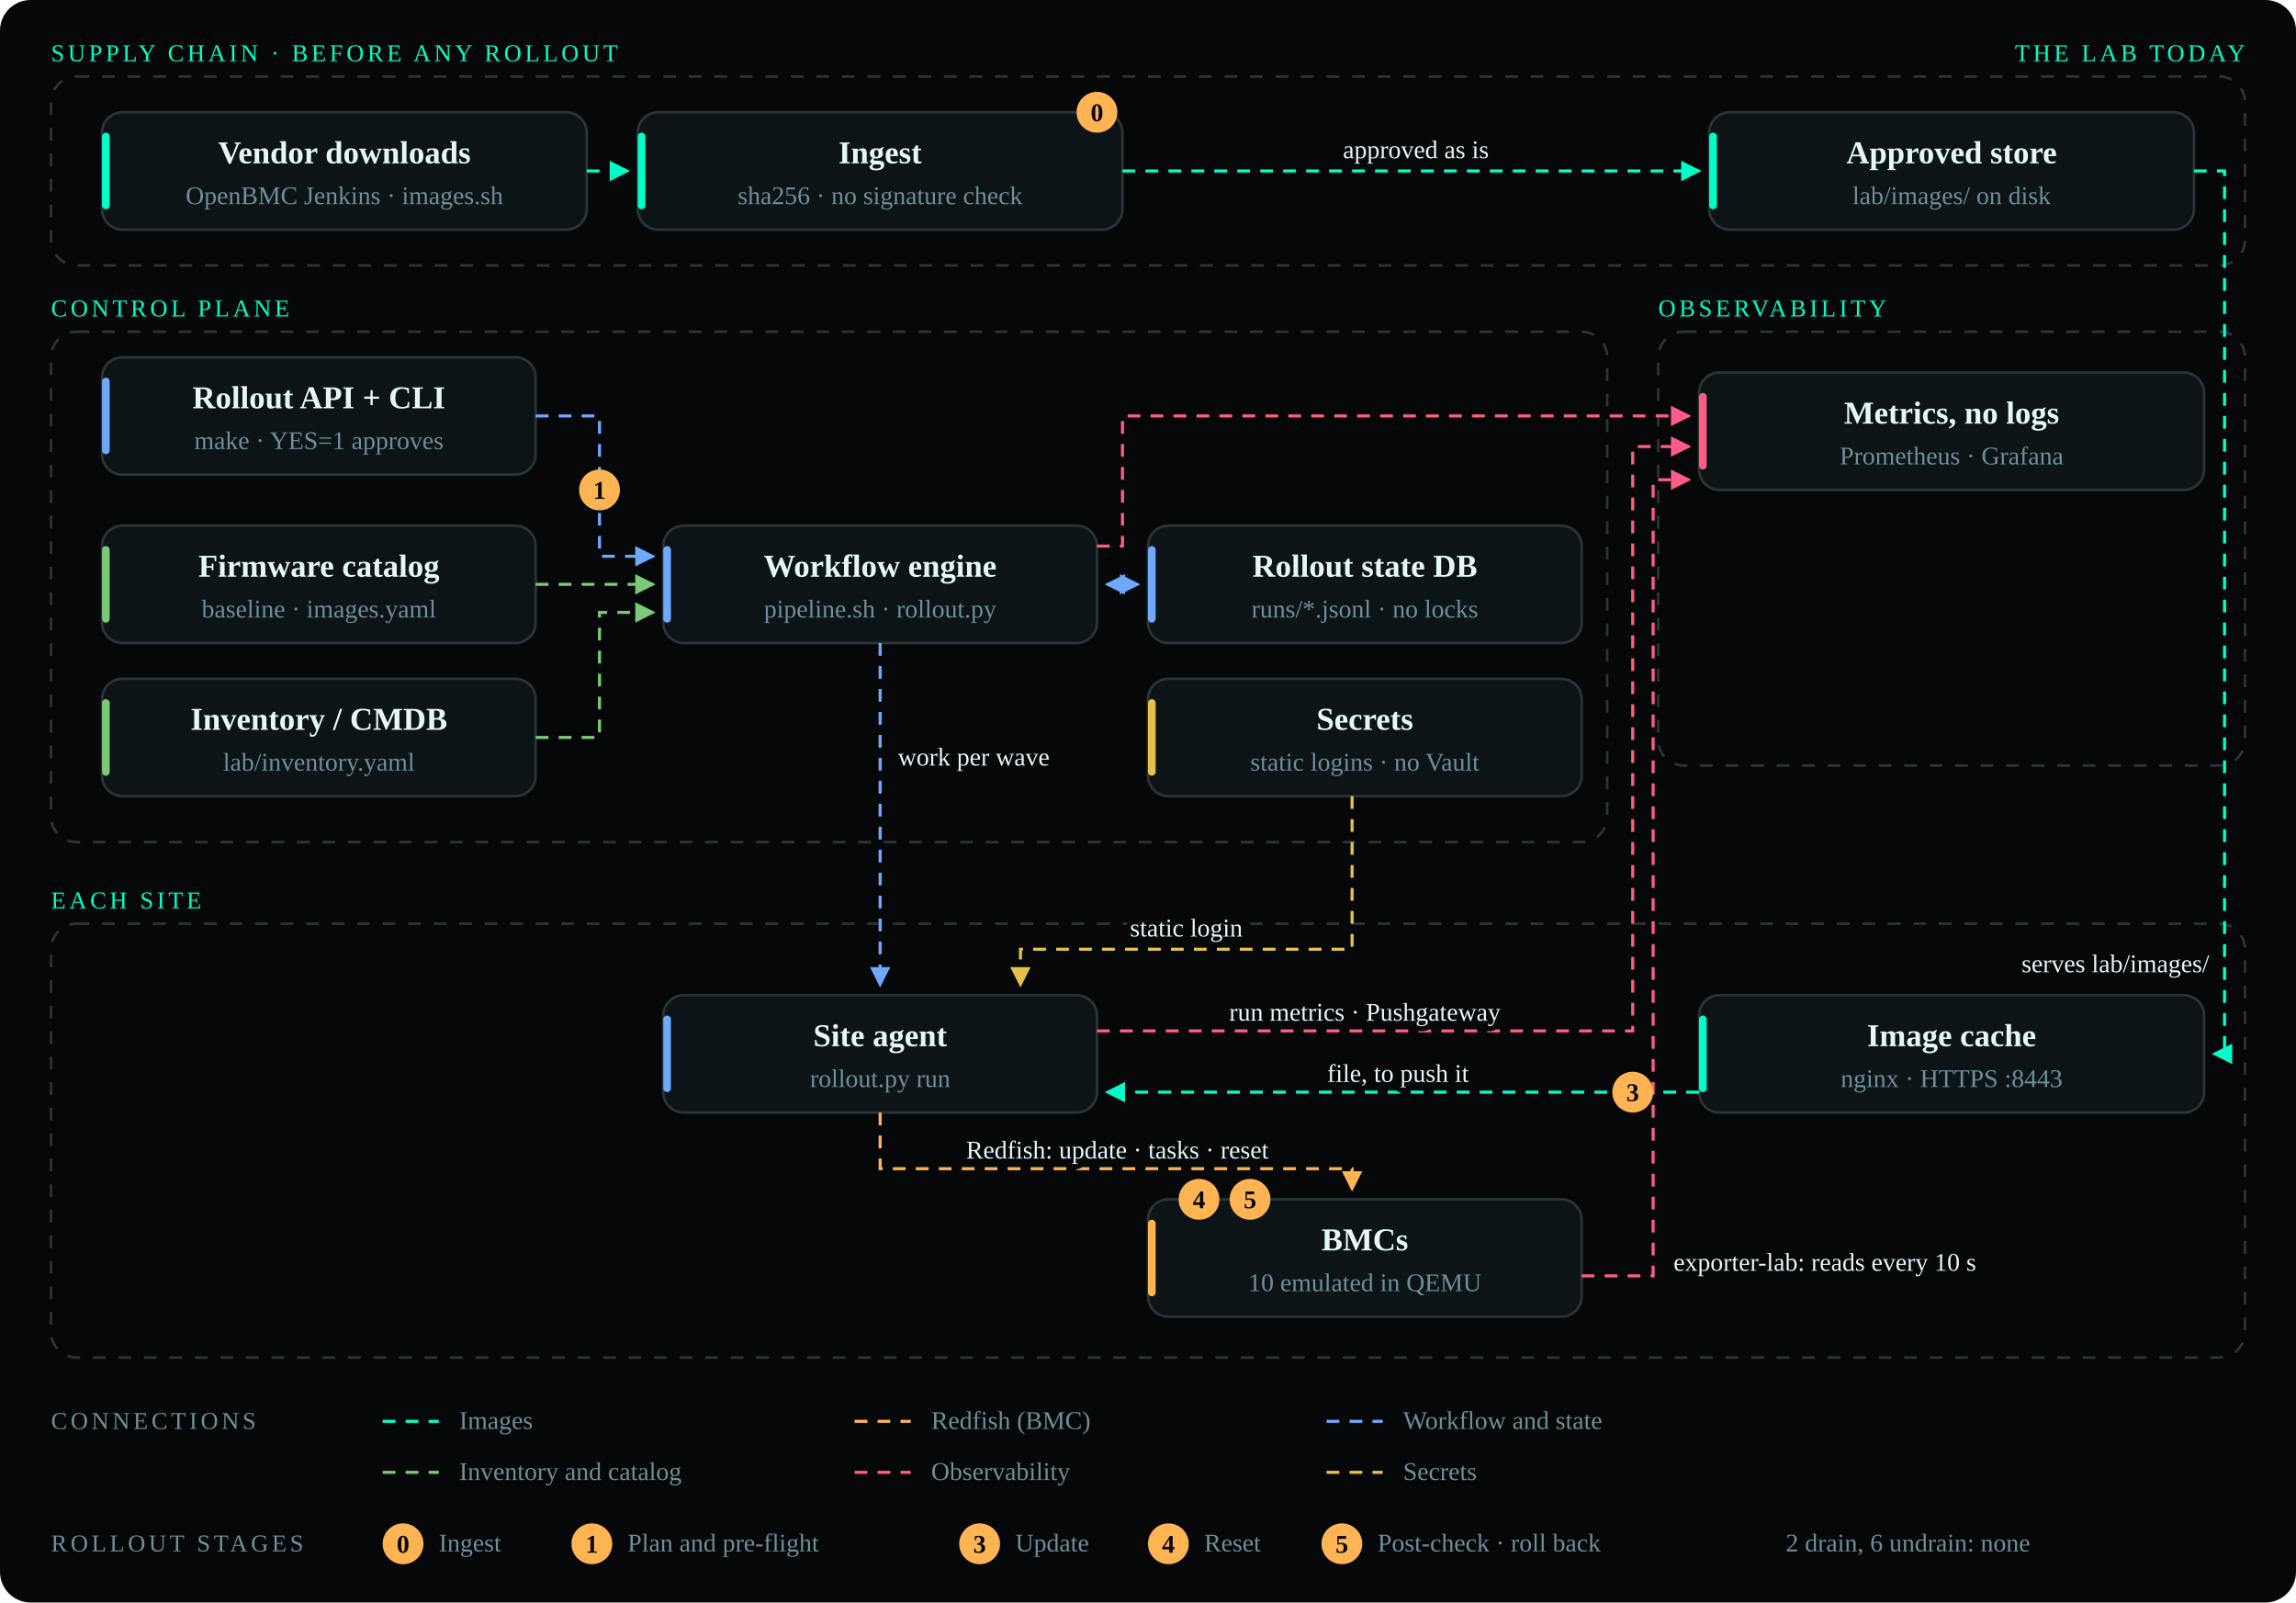
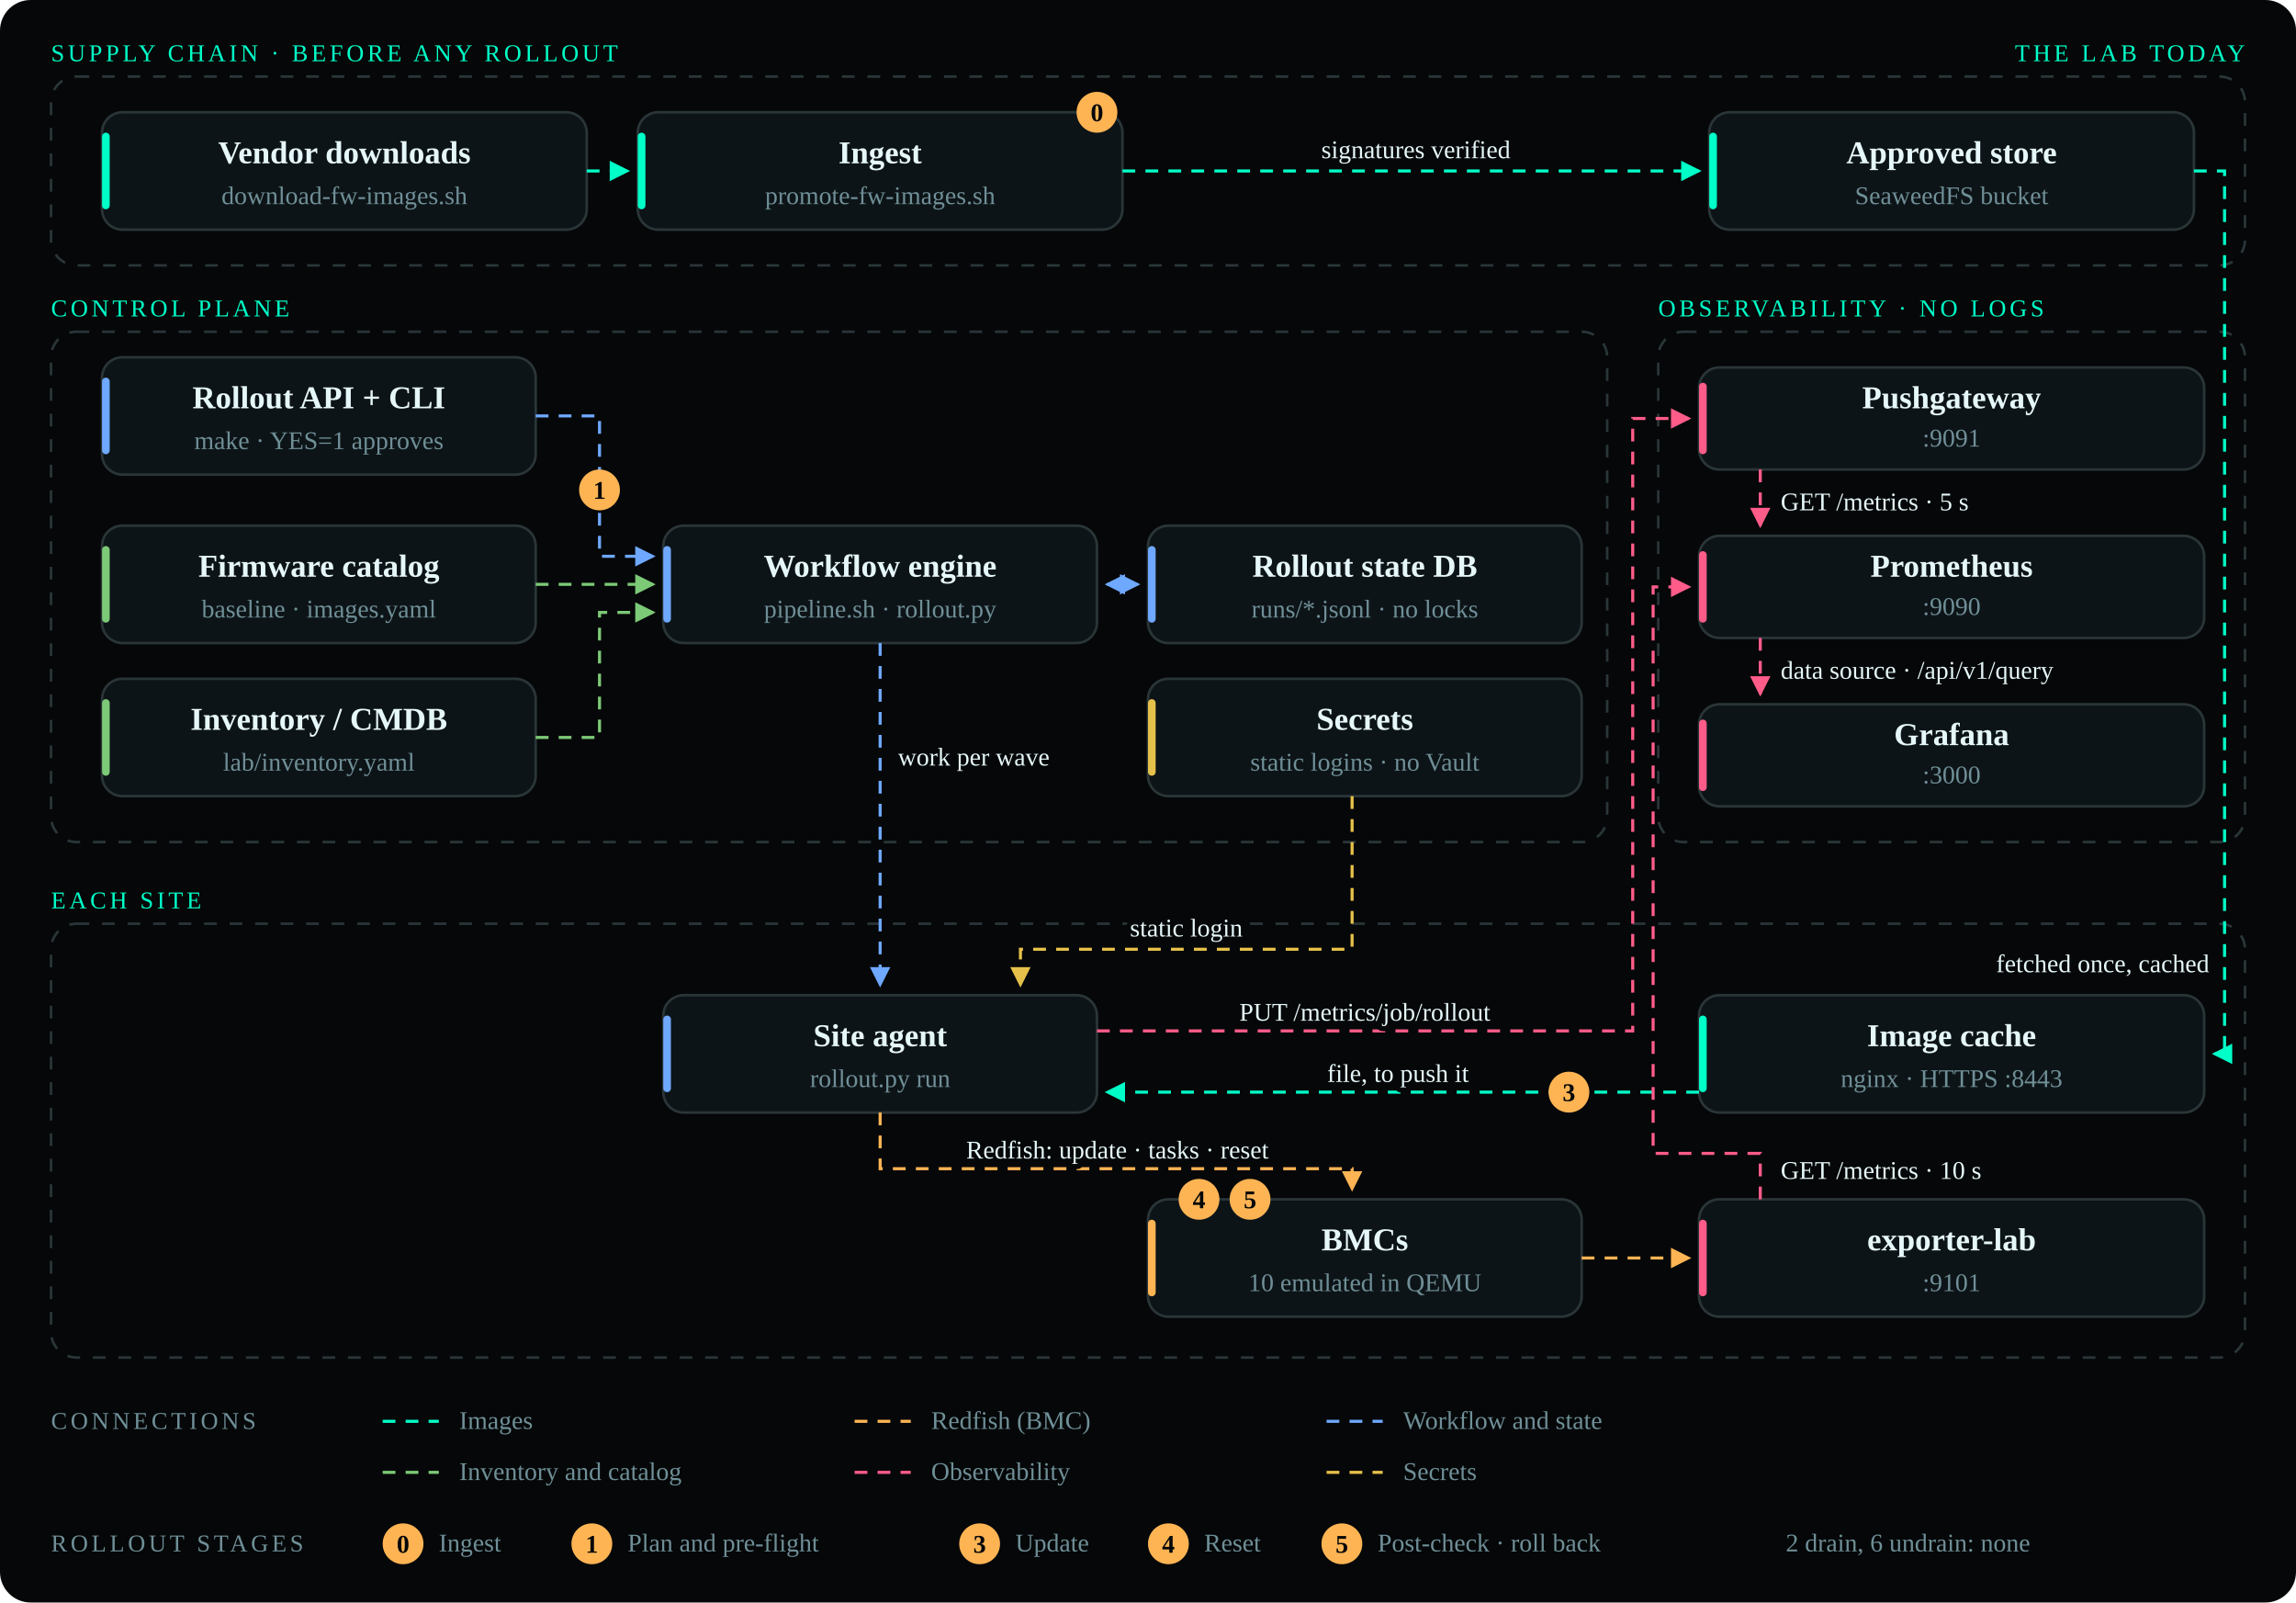
- <svg xmlns="http://www.w3.org/2000/svg" viewBox="0 0 900 628" role="img" aria-label="The lab today, drawn on the production firmware-update system's layout: only what the lab implements is drawn, each part where the production system has it. Supply chain: lab/images.sh downloads the two newest GB200 NVL builds from OpenBMC's Jenkins, records each package's sha256, with no signature check, and approves the newer as is into lab/images/, the approved store. Control plane: the make targets are the API and CLI, YES=1 the approval; pipeline.sh and rollout.py are the workflow engine, reading the firmware catalog, baseline.yaml and images.yaml, and lab/inventory.yaml; the run records, runs/*.jsonl, are the rollout state, without host locks; the BMC logins are static, OpenBMC's public default set in the Makefile; no Vault. Each site: rollout.py run is the site agent; it fetches each image from the image cache, nginx over HTTPS on port 8443 serving lab/images/, and pushes it to the BMCs, ten emulated in QEMU, with update, tasks and reset over Redfish. Observability: rollout.py pushes every run's metrics to the Pushgateway, exporter-lab reads every BMC over Redfish every 10 seconds, Prometheus scrapes both and Grafana shows them; no logs. Numbered badges mark where each rollout stage happens: 0 ingest, 1 plan and pre-flight, 3 update, a push, then 4 reset and 5 post-check, with the rollback when it fails, at the BMCs; 2 drain and 6 undrain need a scheduler, which the lab doesn't have.">
+ <svg xmlns="http://www.w3.org/2000/svg" viewBox="0 0 900 628" role="img" aria-label="The lab today, drawn on the production firmware-update system's layout: only what the lab implements is drawn, each part where the production system has it. Supply chain: lab/download-fw-images.sh downloads the two newest GB200 NVL builds from OpenBMC's Jenkins; lab/promote-fw-images.sh checks each package's signatures against OpenBMC's development key pinned in the repository, records its sha256, and approves the newer as is; uploads both into the approved store, a SeaweedFS bucket that keeps the only copy and allows reads only, and deletes its downloads. Control plane: the make targets are the API and CLI, YES=1 the approval; pipeline.sh and rollout.py are the workflow engine, reading the firmware catalog, baseline.yaml and images.yaml, and lab/inventory.yaml; the run records, runs/*.jsonl, are the rollout state, without host locks; the BMC logins are static, OpenBMC's public default set in the Makefile; no Vault. Each site: rollout.py run is the site agent; it fetches each image from the image cache, nginx over HTTPS on port 8443, which fetches it from the store once and caches it, and pushes it to the BMCs, ten emulated in QEMU, with update, tasks and reset over Redfish. Observability, metrics and no logs: rollout.py run pushes every run's metrics to the Pushgateway on port 9091, PUT /metrics/job/rollout; exporter-lab, poller.py exporter on port 9101 beside the BMCs, reads every BMC over Redfish every 10 seconds; Prometheus on port 9090 scrapes GET /metrics from the Pushgateway every 5 seconds and from exporter-lab every 10; Grafana on port 3000 has Prometheus as its data source and queries it on /api/v1/query. Numbered badges mark where each rollout stage happens: 0 ingest, 1 plan and pre-flight, 3 update, a push, then 4 reset and 5 post-check, with the rollback when it fails, at the BMCs; 2 drain and 6 undrain need a scheduler, which the lab doesn't have.">
  <style>
    .pl text { font-family: var(--mono, monospace); }
    .pl .bg { fill: var(--bg-deep, #050708); }
    .pl .box { fill: var(--surface, #0d1417); stroke: var(--line, #2a3538); }
    .pl .name { fill: var(--fg, #e6f7fa); font-size: 12.5px; font-weight: 600; }
    .pl .sub { fill: var(--dim, #6f8f97); font-size: 10px; }
    .pl .band { fill: var(--dim, #6f8f97); font-size: 9.5px; letter-spacing: .14em; }
    .pl .band.hi { fill: var(--teal, #00ffc8); }
    .pl .lbl { fill: var(--dim, #6f8f97); font-size: 10px; }
    .pl .cut { fill: none; stroke: var(--line, #2a3538); stroke-width: 1; stroke-dasharray: 5 5; }
    /* a connection in its service's colour */
    .pl .edge { fill: none; stroke-width: 1.2; stroke-dasharray: 5 4; }
    .pl .elabel { fill: var(--fg, #e6f7fa); font-size: 10px; paint-order: stroke; stroke: var(--bg-deep, #050708); stroke-width: 4px; stroke-linejoin: round; }
    .pl .badge circle { fill: var(--amber, #ffb454); }
    .pl .badge text { fill: var(--bg-deep, #050708); font-size: 10px; font-weight: 700; }
    .pl .g-img { stroke: #00ffc8; } .pl .bar.g-img { fill: #00ffc8; stroke: none; }
    .pl .g-rf { stroke: #ffb454; } .pl .bar.g-rf { fill: #ffb454; stroke: none; }
    .pl .g-wf { stroke: #6ea8ff; } .pl .bar.g-wf { fill: #6ea8ff; stroke: none; }
    .pl .g-inv { stroke: #7cc977; } .pl .bar.g-inv { fill: #7cc977; stroke: none; }
    .pl .g-obs { stroke: #ff5c8a; } .pl .bar.g-obs { fill: #ff5c8a; stroke: none; }
    .pl .g-sec { stroke: #e5c04a; } .pl .bar.g-sec { fill: #e5c04a; stroke: none; }
    /* motion: a connection's dashes run the way it points */
    @keyframes pl-flow { to { stroke-dashoffset: -18; } }
    .pl .edge { animation: pl-flow 1.2s linear infinite; }
    @media (prefers-reduced-motion: reduce) { .pl .edge { animation: none; } }
  </style>
  <defs>
    <marker id="pl-img" viewBox="0 0 8 8" refX="7" refY="4" markerWidth="8" markerHeight="8" markerUnits="userSpaceOnUse" orient="auto-start-reverse">
      <path d="M0 0 8 4 0 8z" style="fill: #00ffc8" />
    </marker>
    <marker id="pl-rf" viewBox="0 0 8 8" refX="7" refY="4" markerWidth="8" markerHeight="8" markerUnits="userSpaceOnUse" orient="auto-start-reverse">
      <path d="M0 0 8 4 0 8z" style="fill: #ffb454" />
    </marker>
    <marker id="pl-wf" viewBox="0 0 8 8" refX="7" refY="4" markerWidth="8" markerHeight="8" markerUnits="userSpaceOnUse" orient="auto-start-reverse">
      <path d="M0 0 8 4 0 8z" style="fill: #6ea8ff" />
    </marker>
    <marker id="pl-inv" viewBox="0 0 8 8" refX="7" refY="4" markerWidth="8" markerHeight="8" markerUnits="userSpaceOnUse" orient="auto-start-reverse">
      <path d="M0 0 8 4 0 8z" style="fill: #7cc977" />
    </marker>
    <marker id="pl-obs" viewBox="0 0 8 8" refX="7" refY="4" markerWidth="8" markerHeight="8" markerUnits="userSpaceOnUse" orient="auto-start-reverse">
      <path d="M0 0 8 4 0 8z" style="fill: #ff5c8a" />
    </marker>
    <marker id="pl-sec" viewBox="0 0 8 8" refX="7" refY="4" markerWidth="8" markerHeight="8" markerUnits="userSpaceOnUse" orient="auto-start-reverse">
      <path d="M0 0 8 4 0 8z" style="fill: #e5c04a" />
    </marker>
  </defs>
  <g class="pl">
    <rect class="bg" x="0" y="0" width="900" height="628" rx="12" />
    <text class="band hi" x="880" y="24" text-anchor="end">THE LAB TODAY</text>
    <text class="band hi" x="20" y="24">SUPPLY CHAIN · BEFORE ANY ROLLOUT</text>
    <rect class="cut" x="20" y="30" width="860" height="74" rx="10" />
    <rect class="box" x="40" y="44" width="190" height="46" rx="8" />
    <rect class="bar g-img" x="40" y="52" width="3" height="30" rx="1.5" />
    <text class="name" x="135" y="64" text-anchor="middle">Vendor downloads</text>
-     <text class="sub" x="135" y="80" text-anchor="middle">OpenBMC Jenkins · images.sh</text>
+     <text class="sub" x="135" y="80" text-anchor="middle">download-fw-images.sh</text>
    <rect class="box" x="250" y="44" width="190" height="46" rx="8" />
    <rect class="bar g-img" x="250" y="52" width="3" height="30" rx="1.5" />
    <text class="name" x="345" y="64" text-anchor="middle">Ingest</text>
-     <text class="sub" x="345" y="80" text-anchor="middle">sha256 · no signature check</text>
+     <text class="sub" x="345" y="80" text-anchor="middle">promote-fw-images.sh</text>
    <rect class="box" x="670" y="44" width="190" height="46" rx="8" />
    <rect class="bar g-img" x="670" y="52" width="3" height="30" rx="1.5" />
    <text class="name" x="765" y="64" text-anchor="middle">Approved store</text>
-     <text class="sub" x="765" y="80" text-anchor="middle">lab/images/ on disk</text>
+     <text class="sub" x="765" y="80" text-anchor="middle">SeaweedFS bucket</text>
    <path class="edge g-img" d="M230 67H246" marker-end="url(#pl-img)" />
    <path class="edge g-img" d="M440 67H666" marker-end="url(#pl-img)" />
-     <text class="elabel" x="555" y="62" text-anchor="middle">approved as is</text>
+     <text class="elabel" x="555" y="62" text-anchor="middle">signatures verified</text>
    <text class="band hi" x="20" y="124">CONTROL PLANE</text>
    <rect class="cut" x="20" y="130" width="610" height="200" rx="10" />
    <rect class="box" x="40" y="140" width="170" height="46" rx="8" />
    <rect class="bar g-wf" x="40" y="148" width="3" height="30" rx="1.5" />
    <text class="name" x="125" y="160" text-anchor="middle">Rollout API + CLI</text>
    <text class="sub" x="125" y="176" text-anchor="middle">make · YES=1 approves</text>
    <rect class="box" x="40" y="206" width="170" height="46" rx="8" />
    <rect class="bar g-inv" x="40" y="214" width="3" height="30" rx="1.5" />
    <text class="name" x="125" y="226" text-anchor="middle">Firmware catalog</text>
    <text class="sub" x="125" y="242" text-anchor="middle">baseline · images.yaml</text>
    <rect class="box" x="40" y="266" width="170" height="46" rx="8" />
    <rect class="bar g-inv" x="40" y="274" width="3" height="30" rx="1.5" />
    <text class="name" x="125" y="286" text-anchor="middle">Inventory / CMDB</text>
    <text class="sub" x="125" y="302" text-anchor="middle">lab/inventory.yaml</text>
    <rect class="box" x="260" y="206" width="170" height="46" rx="8" />
    <rect class="bar g-wf" x="260" y="214" width="3" height="30" rx="1.5" />
    <text class="name" x="345" y="226" text-anchor="middle">Workflow engine</text>
    <text class="sub" x="345" y="242" text-anchor="middle">pipeline.sh · rollout.py</text>
    <rect class="box" x="450" y="206" width="170" height="46" rx="8" />
    <rect class="bar g-wf" x="450" y="214" width="3" height="30" rx="1.5" />
    <text class="name" x="535" y="226" text-anchor="middle">Rollout state DB</text>
    <text class="sub" x="535" y="242" text-anchor="middle">runs/*.jsonl · no locks</text>
    <rect class="box" x="450" y="266" width="170" height="46" rx="8" />
    <rect class="bar g-sec" x="450" y="274" width="3" height="30" rx="1.5" />
    <text class="name" x="535" y="286" text-anchor="middle">Secrets</text>
    <text class="sub" x="535" y="302" text-anchor="middle">static logins · no Vault</text>
    <path class="edge g-wf" d="M210 163H235V218H256" marker-end="url(#pl-wf)" />
    <path class="edge g-inv" d="M210 229H256" marker-end="url(#pl-inv)" />
    <path class="edge g-inv" d="M210 289H235V240H256" marker-end="url(#pl-inv)" />
    <path class="edge g-wf" d="M434 229H446" marker-end="url(#pl-wf)" marker-start="url(#pl-wf)" />
-     <text class="band hi" x="650" y="124">OBSERVABILITY</text>
-     <rect class="cut" x="650" y="130" width="230" height="170" rx="10" />
-     <rect class="box" x="666" y="146" width="198" height="46" rx="8" />
-     <rect class="bar g-obs" x="666" y="154" width="3" height="30" rx="1.5" />
-     <text class="name" x="765" y="166" text-anchor="middle">Metrics, no logs</text>
-     <text class="sub" x="765" y="182" text-anchor="middle">Prometheus · Grafana</text>
-     <path class="edge g-obs" d="M430 214H440V163H662" marker-end="url(#pl-obs)" />
+     <text class="band hi" x="650" y="124">OBSERVABILITY · NO LOGS</text>
+     <rect class="cut" x="650" y="130" width="230" height="200" rx="10" />
+     <rect class="box" x="666" y="144" width="198" height="40" rx="8" />
+     <rect class="bar g-obs" x="666" y="150" width="3" height="28" rx="1.5" />
+     <text class="name" x="765" y="160" text-anchor="middle">Pushgateway</text>
+     <text class="sub" x="765" y="175" text-anchor="middle">:9091</text>
+     <rect class="box" x="666" y="210" width="198" height="40" rx="8" />
+     <rect class="bar g-obs" x="666" y="216" width="3" height="28" rx="1.5" />
+     <text class="name" x="765" y="226" text-anchor="middle">Prometheus</text>
+     <text class="sub" x="765" y="241" text-anchor="middle">:9090</text>
+     <rect class="box" x="666" y="276" width="198" height="40" rx="8" />
+     <rect class="bar g-obs" x="666" y="282" width="3" height="28" rx="1.5" />
+     <text class="name" x="765" y="292" text-anchor="middle">Grafana</text>
+     <text class="sub" x="765" y="307" text-anchor="middle">:3000</text>
+     <path class="edge g-obs" d="M690 184V206" marker-end="url(#pl-obs)" />
+     <text class="elabel" x="698" y="200">GET /metrics · 5 s</text>
+     <path class="edge g-obs" d="M690 250V272" marker-end="url(#pl-obs)" />
+     <text class="elabel" x="698" y="266">data source · /api/v1/query</text>
    <text class="band hi" x="20" y="356">EACH SITE</text>
    <rect class="cut" x="20" y="362" width="860" height="170" rx="10" />
    <rect class="box" x="260" y="390" width="170" height="46" rx="8" />
    <rect class="bar g-wf" x="260" y="398" width="3" height="30" rx="1.5" />
    <text class="name" x="345" y="410" text-anchor="middle">Site agent</text>
    <text class="sub" x="345" y="426" text-anchor="middle">rollout.py run</text>
    <rect class="box" x="666" y="390" width="198" height="46" rx="8" />
    <rect class="bar g-img" x="666" y="398" width="3" height="30" rx="1.5" />
    <text class="name" x="765" y="410" text-anchor="middle">Image cache</text>
    <text class="sub" x="765" y="426" text-anchor="middle">nginx · HTTPS :8443</text>
    <rect class="box" x="450" y="470" width="170" height="46" rx="8" />
    <rect class="bar g-rf" x="450" y="478" width="3" height="30" rx="1.5" />
    <text class="name" x="535" y="490" text-anchor="middle">BMCs</text>
    <text class="sub" x="535" y="506" text-anchor="middle">10 emulated in QEMU</text>
+     <rect class="box" x="666" y="470" width="198" height="46" rx="8" />
+     <rect class="bar g-obs" x="666" y="478" width="3" height="30" rx="1.5" />
+     <text class="name" x="765" y="490" text-anchor="middle">exporter-lab</text>
+     <text class="sub" x="765" y="506" text-anchor="middle">:9101</text>
    <path class="edge g-wf" d="M345 252V386" marker-end="url(#pl-wf)" />
    <text class="elabel" x="352" y="300" text-anchor="start">work per wave</text>
    <path class="edge g-sec" d="M530 312V372H400V386" marker-end="url(#pl-sec)" />
    <text class="elabel" x="465" y="367" text-anchor="middle">static login</text>
    <path class="edge g-img" d="M860 67H872V413H868" marker-end="url(#pl-img)" />
-     <text class="elabel" x="866" y="381" text-anchor="end">serves lab/images/</text>
+     <text class="elabel" x="866" y="381" text-anchor="end">fetched once, cached</text>
    <path class="edge g-rf" d="M345 436V458H530V466" marker-end="url(#pl-rf)" />
    <text class="elabel" x="438" y="454" text-anchor="middle">Redfish: update · tasks · reset</text>
    <path class="edge g-img" d="M666 428H434" marker-end="url(#pl-img)" />
    <text class="elabel" x="548" y="424" text-anchor="middle">file, to push it</text>
-     <path class="edge g-obs" d="M430 404H640V175H662" marker-end="url(#pl-obs)" />
-     <text class="elabel" x="535" y="400" text-anchor="middle">run metrics · Pushgateway</text>
-     <path class="edge g-obs" d="M620 500H648V188H662" marker-end="url(#pl-obs)" />
-     <text class="elabel" x="656" y="498" text-anchor="start">exporter-lab: reads every 10 s</text>
+     <path class="edge g-obs" d="M430 404H640V164H662" marker-end="url(#pl-obs)" />
+     <text class="elabel" x="535" y="400" text-anchor="middle">PUT /metrics/job/rollout</text>
+     <path class="edge g-rf" d="M620 493H662" marker-end="url(#pl-rf)" />
+     <path class="edge g-obs" d="M690 470V452H648V230H662" marker-end="url(#pl-obs)" />
+     <text class="elabel" x="698" y="462">GET /metrics · 10 s</text>
    <g class="badge">
      <circle cx="430" cy="44" r="8" />
      <text x="430" y="47.5" text-anchor="middle">0</text>
    </g>
    <g class="badge">
      <circle cx="235" cy="192" r="8" />
      <text x="235" y="195.5" text-anchor="middle">1</text>
    </g>
    <g class="badge">
-       <circle cx="640" cy="428" r="8" />
-       <text x="640" y="431.5" text-anchor="middle">3</text>
+       <circle cx="615" cy="428" r="8" />
+       <text x="615" y="431.5" text-anchor="middle">3</text>
    </g>
    <g class="badge">
      <circle cx="470" cy="470" r="8" />
      <text x="470" y="473.5" text-anchor="middle">4</text>
    </g>
    <g class="badge">
      <circle cx="490" cy="470" r="8" />
      <text x="490" y="473.5" text-anchor="middle">5</text>
    </g>
    <text class="band" x="20" y="560">CONNECTIONS</text>
    <path class="edge g-img" d="M150 557H172" />
    <text class="lbl" x="180" y="560">Images</text>
    <path class="edge g-rf" d="M335 557H357" />
    <text class="lbl" x="365" y="560">Redfish (BMC)</text>
    <path class="edge g-wf" d="M520 557H542" />
    <text class="lbl" x="550" y="560">Workflow and state</text>
    <path class="edge g-inv" d="M150 577H172" />
    <text class="lbl" x="180" y="580">Inventory and catalog</text>
    <path class="edge g-obs" d="M335 577H357" />
    <text class="lbl" x="365" y="580">Observability</text>
    <path class="edge g-sec" d="M520 577H542" />
    <text class="lbl" x="550" y="580">Secrets</text>
    <text class="band" x="20" y="608">ROLLOUT STAGES</text>
    <g class="badge">
      <circle cx="158" cy="605" r="8" />
      <text x="158" y="608.5" text-anchor="middle">0</text>
    </g>
    <text class="lbl" x="172" y="608">Ingest</text>
    <g class="badge">
      <circle cx="232" cy="605" r="8" />
      <text x="232" y="608.5" text-anchor="middle">1</text>
    </g>
    <text class="lbl" x="246" y="608">Plan and pre-flight</text>
    <g class="badge">
      <circle cx="384" cy="605" r="8" />
      <text x="384" y="608.5" text-anchor="middle">3</text>
    </g>
    <text class="lbl" x="398" y="608">Update</text>
    <g class="badge">
      <circle cx="458" cy="605" r="8" />
      <text x="458" y="608.5" text-anchor="middle">4</text>
    </g>
    <text class="lbl" x="472" y="608">Reset</text>
    <g class="badge">
      <circle cx="526" cy="605" r="8" />
      <text x="526" y="608.5" text-anchor="middle">5</text>
    </g>
    <text class="lbl" x="540" y="608">Post-check · roll back</text>
    <text class="lbl" x="700" y="608">2 drain, 6 undrain: none</text>
  </g>
</svg>
